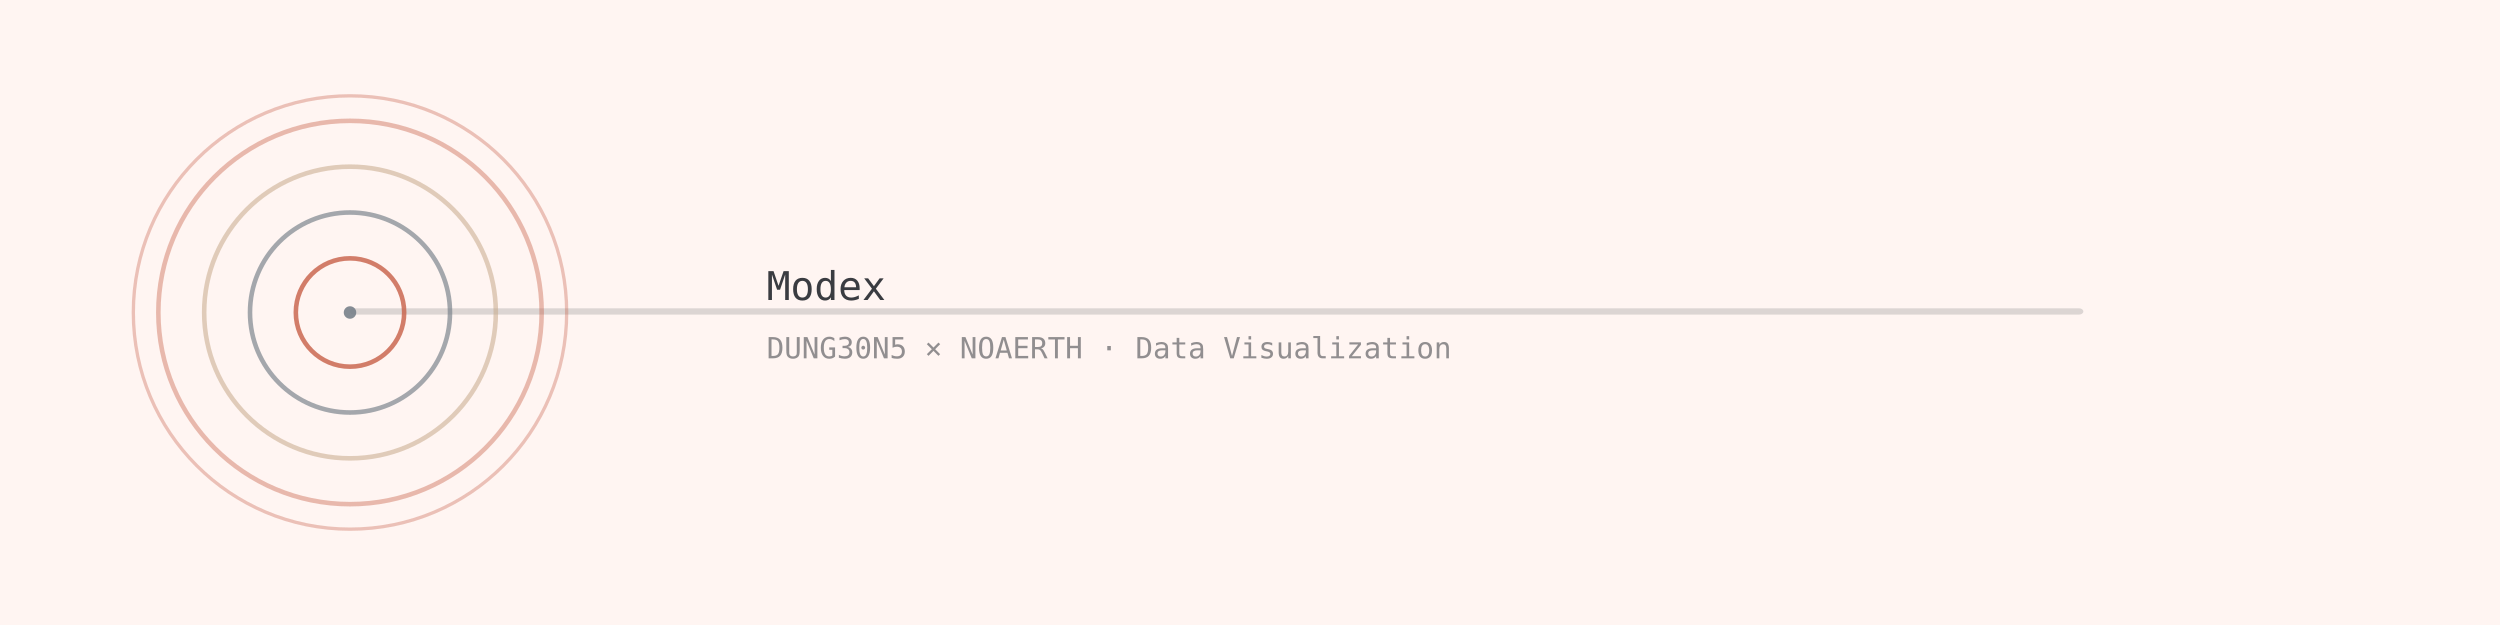
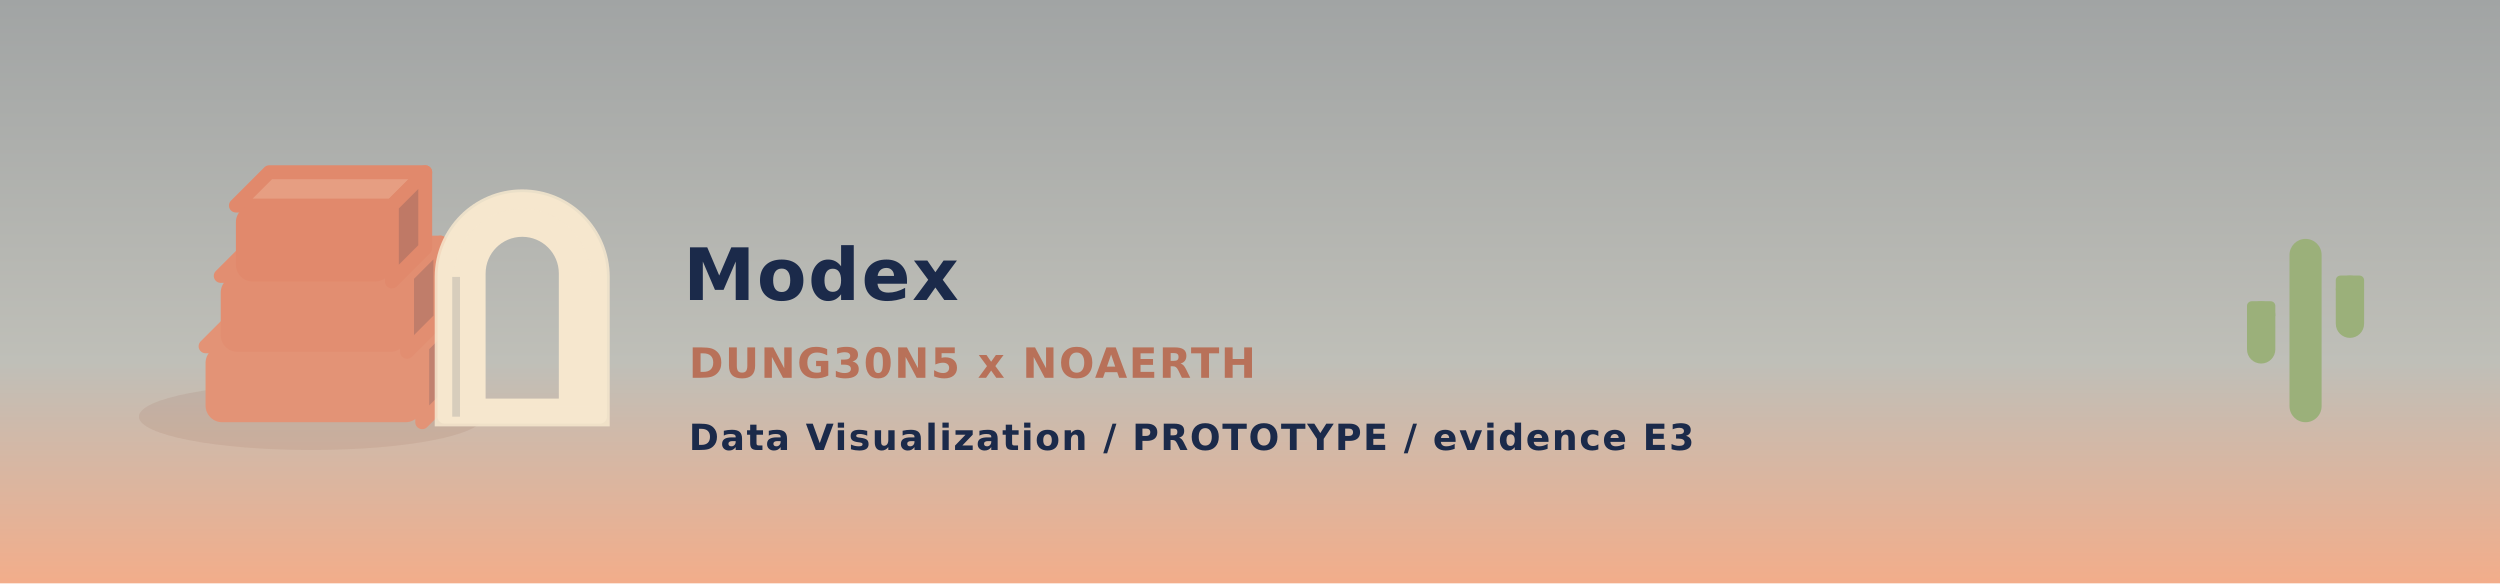
- <svg xmlns="http://www.w3.org/2000/svg" viewBox="0 0 1200 300" width="1200" height="300" role="img" aria-label="Modex identity object">
-   <rect width="1200" height="300" fill="#fff5f2" />
-   <defs>
-     <linearGradient id="gft" x1="0" y1="0" x2="1" y2="1">
-       <stop offset="0%" stop-color="#c75f48" />
-       <stop offset="100%" stop-color="#78818a" />
-     </linearGradient>
-   </defs>
-   <rect x="168.00" y="148.00" width="832.00" height="3.00" rx="2.00" fill="rgba(37,40,46,0.160)" opacity="1.00" />
-   <circle cx="168.00" cy="150.00" r="26.00" fill="none" stroke="rgba(199,95,72,0.800)" stroke-width="2.20" opacity="1.00" />
-   <circle cx="168.00" cy="150.00" r="48.00" fill="none" stroke="rgba(120,129,138,0.670)" stroke-width="2.20" opacity="1.00" />
-   <circle cx="168.00" cy="150.00" r="70.00" fill="none" stroke="rgba(199,168,138,0.540)" stroke-width="2.20" opacity="1.00" />
-   <circle cx="168.00" cy="150.00" r="92.00" fill="none" stroke="rgba(199,95,72,0.410)" stroke-width="2.20" opacity="1.00" />
+ <svg xmlns="http://www.w3.org/2000/svg" width="900" height="210" viewBox="0 0 900 210" role="img" aria-label="Modex - identity object">
+   <linearGradient id="skyf" x1="0" y1="0" x2="0" y2="1">
+     <stop offset="0" stop-color="#a1a4a4" />
+     <stop offset="0.62" stop-color="#bfbfb8" />
+     <stop offset="1" stop-color="#f3ad8a" />
+   </linearGradient>
+   <rect width="900" height="210" fill="url(#skyf)" />
+   <rect x="0" y="352" width="900" height="-142" fill="#e9cda3" />
+   <rect x="0" y="352" width="900" height="3" fill="#ebd1a9" />
+   <ellipse cx="112" cy="150" rx="62" ry="12" fill="rgba(138,90,68,0.11)" />
  <g>
-     <circle cx="168.00" cy="150.00" r="104.00" fill="none" stroke="rgba(199,95,72,0.350)" stroke-width="1.60" opacity="1.00" />
-     <animate attributeName="opacity" values="0.25;1.0;0.25" dur="16.5s" begin="0s" repeatCount="indefinite" />
+     <path d="M74,124.67 L152,124.67 L164,112.67 L86,112.67 Z" fill="#e7a589" stroke="#e39376" stroke-width="5" stroke-linejoin="round" />
+     <path d="M152,124.67 L164,112.67 L164,140 L152,152 Z" fill="#c1816f" stroke="#e39376" stroke-width="5" stroke-linejoin="round" />
+     <rect x="74" y="124.67" width="78" height="27.33" rx="6" fill="#e39376" />
+     <path d="M79.46,99.33 L146.54,99.33 L158.54,87.33 L91.46,87.33 Z" fill="#e6a285" stroke="#e28e71" stroke-width="5" stroke-linejoin="round" />
+     <path d="M146.54,99.33 L158.54,87.33 L158.54,114.67 L146.54,126.67 Z" fill="#c07d6a" stroke="#e28e71" stroke-width="5" stroke-linejoin="round" />
+     <rect x="79.46" y="99.33" width="67.08" height="27.33" rx="6" fill="#e28e71" />
+     <path d="M84.92,74 L141.08,74 L153.08,62 L96.92,62 Z" fill="#e69e82" stroke="#e1896c" stroke-width="5" stroke-linejoin="round" />
+     <path d="M141.08,74 L153.08,62 L153.08,89.33 L141.08,101.33 Z" fill="#bf7966" stroke="#e1896c" stroke-width="5" stroke-linejoin="round" />
+     <rect x="84.92" y="74" width="56.16" height="27.33" rx="6" fill="#e1896c" />
+     <animate attributeName="opacity" values="0.72;1;0.72" dur="6s" begin="0s" repeatCount="indefinite" />
  </g>
-   <circle cx="168" cy="150" r="3" fill="rgba(120,129,138,0.900)">
-     <animate attributeName="opacity" values="0.35;0.95;0.35" dur="16.5s" begin="0s" repeatCount="indefinite" />
-   </circle>
-   <text x="368" y="144" font-family="ui-monospace,Menlo,monospace" font-size="19" fill="rgba(37,40,46,0.900)">Modex</text>
-   <text x="368" y="172" font-family="ui-monospace,Menlo,monospace" font-size="14" fill="rgba(37,40,46,0.500)">DUNG30N5 × NOAERTH · Data Visualization</text>
+   <path d="M160,150 L160,99.68 A28,28 0 0 1 216,99.68 L216,150 Z M172.32,146 L172.32,98.43 A15.68,15.68 0 0 1 203.68,98.43 L203.68,146 Z" fill="#f6e7ce" fill-rule="evenodd" stroke="#f6e7ce" stroke-width="5" stroke-linejoin="round" />
+   <path d="M160,150 L160,99.68 A28,28 0 0 1 216,99.68 L216,150 Z" fill="none" stroke="#f6e7ce" stroke-width="7" stroke-linecap="round" opacity="0.85" />
+   <rect x="162.8" y="99.68" width="2.8" height="50.32" fill="#d7cdbc" />
+   <text x="246" y="108" font-family="Verdana,DejaVu Sans,sans-serif" font-size="26" font-weight="700" letter-spacing="0.6" fill="#1b2a4a" text-anchor="start">Modex</text>
+   <text x="248" y="136" font-family="Verdana,DejaVu Sans,sans-serif" font-size="15" font-weight="700" letter-spacing="0.6" fill="#b87159" text-anchor="start">DUNG30N5 x NOAERTH</text>
+   <text x="248" y="162" font-family="Verdana,DejaVu Sans,sans-serif" font-size="13" font-weight="700" letter-spacing="0.6" fill="#1b2a4a" text-anchor="start">Data Visualization  /  PROTOTYPE  /  evidence E3</text>
+   <rect x="824.22" y="86" width="11.56" height="66" rx="5.78" fill="#9bb07a" />
+   <rect x="808.92" y="108.44" width="10.2" height="22.44" rx="5.1" fill="#9bb07a" />
+   <rect x="808.92" y="108.44" width="10.2" height="6.6" rx="1.7" fill="#9bb07a" />
+   <rect x="840.88" y="99.2" width="10.2" height="22.44" rx="5.1" fill="#9bb07a" />
+   <rect x="840.88" y="99.2" width="10.2" height="6.6" rx="1.7" fill="#9bb07a" />
</svg>
